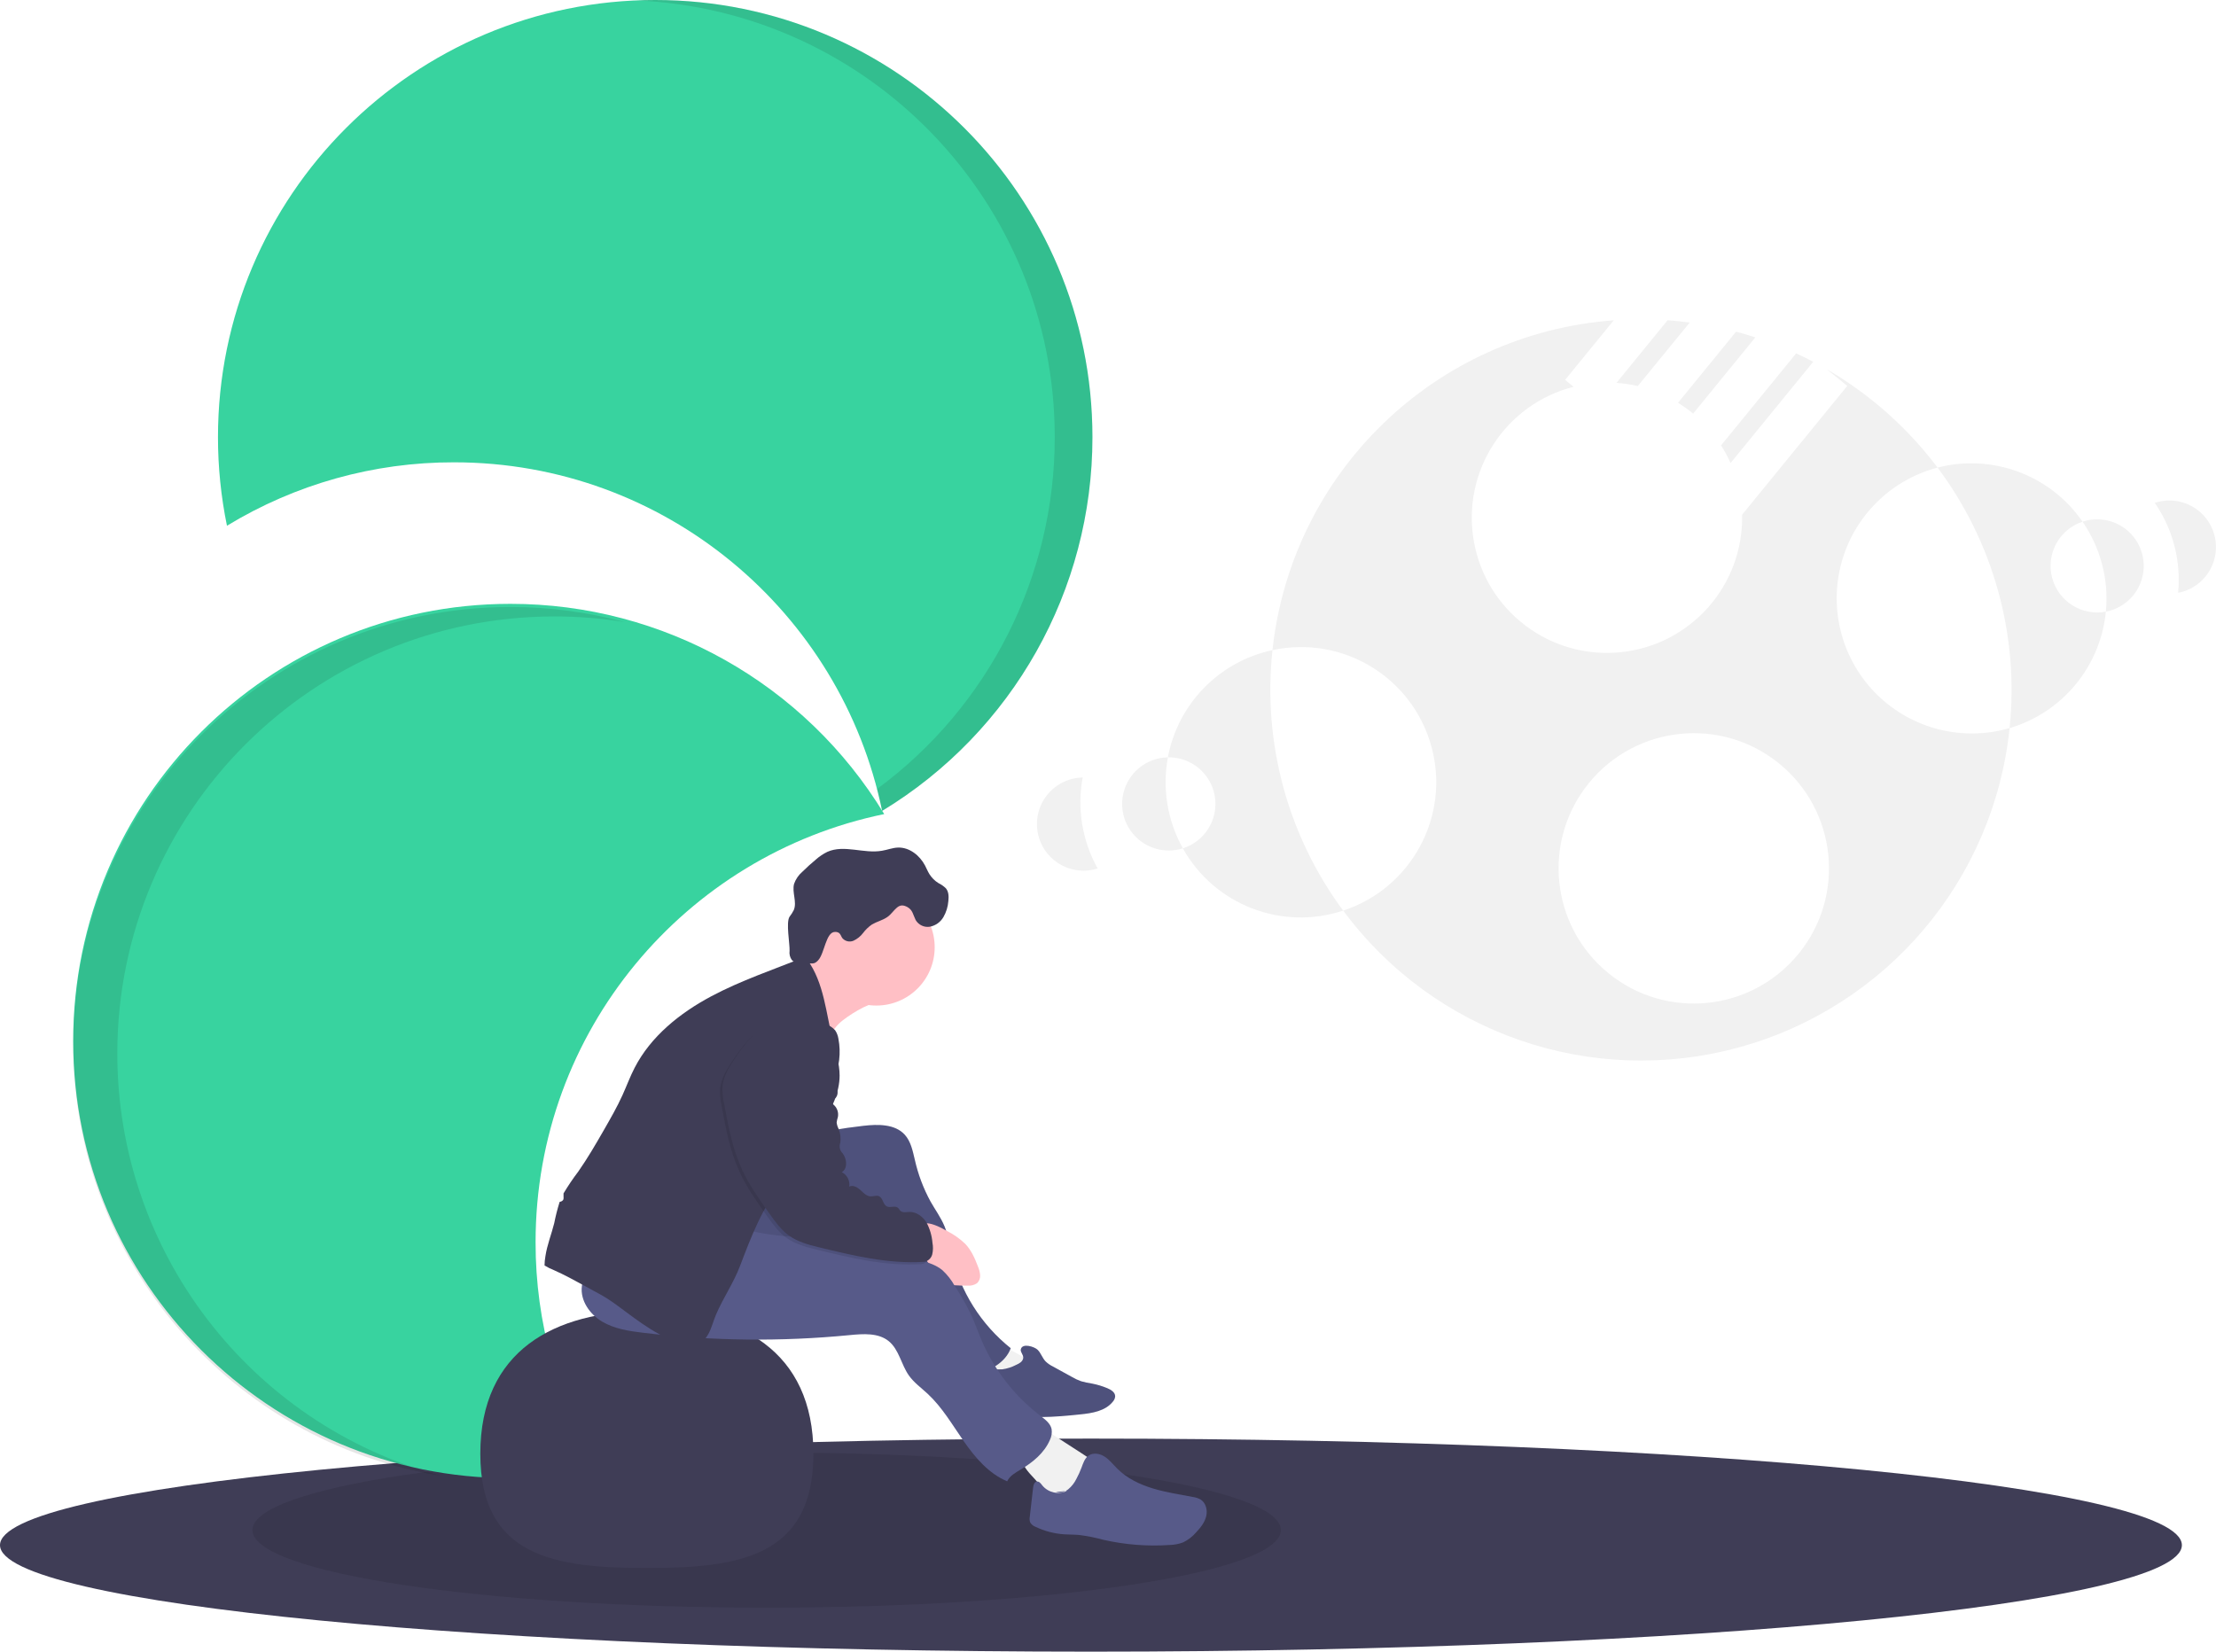
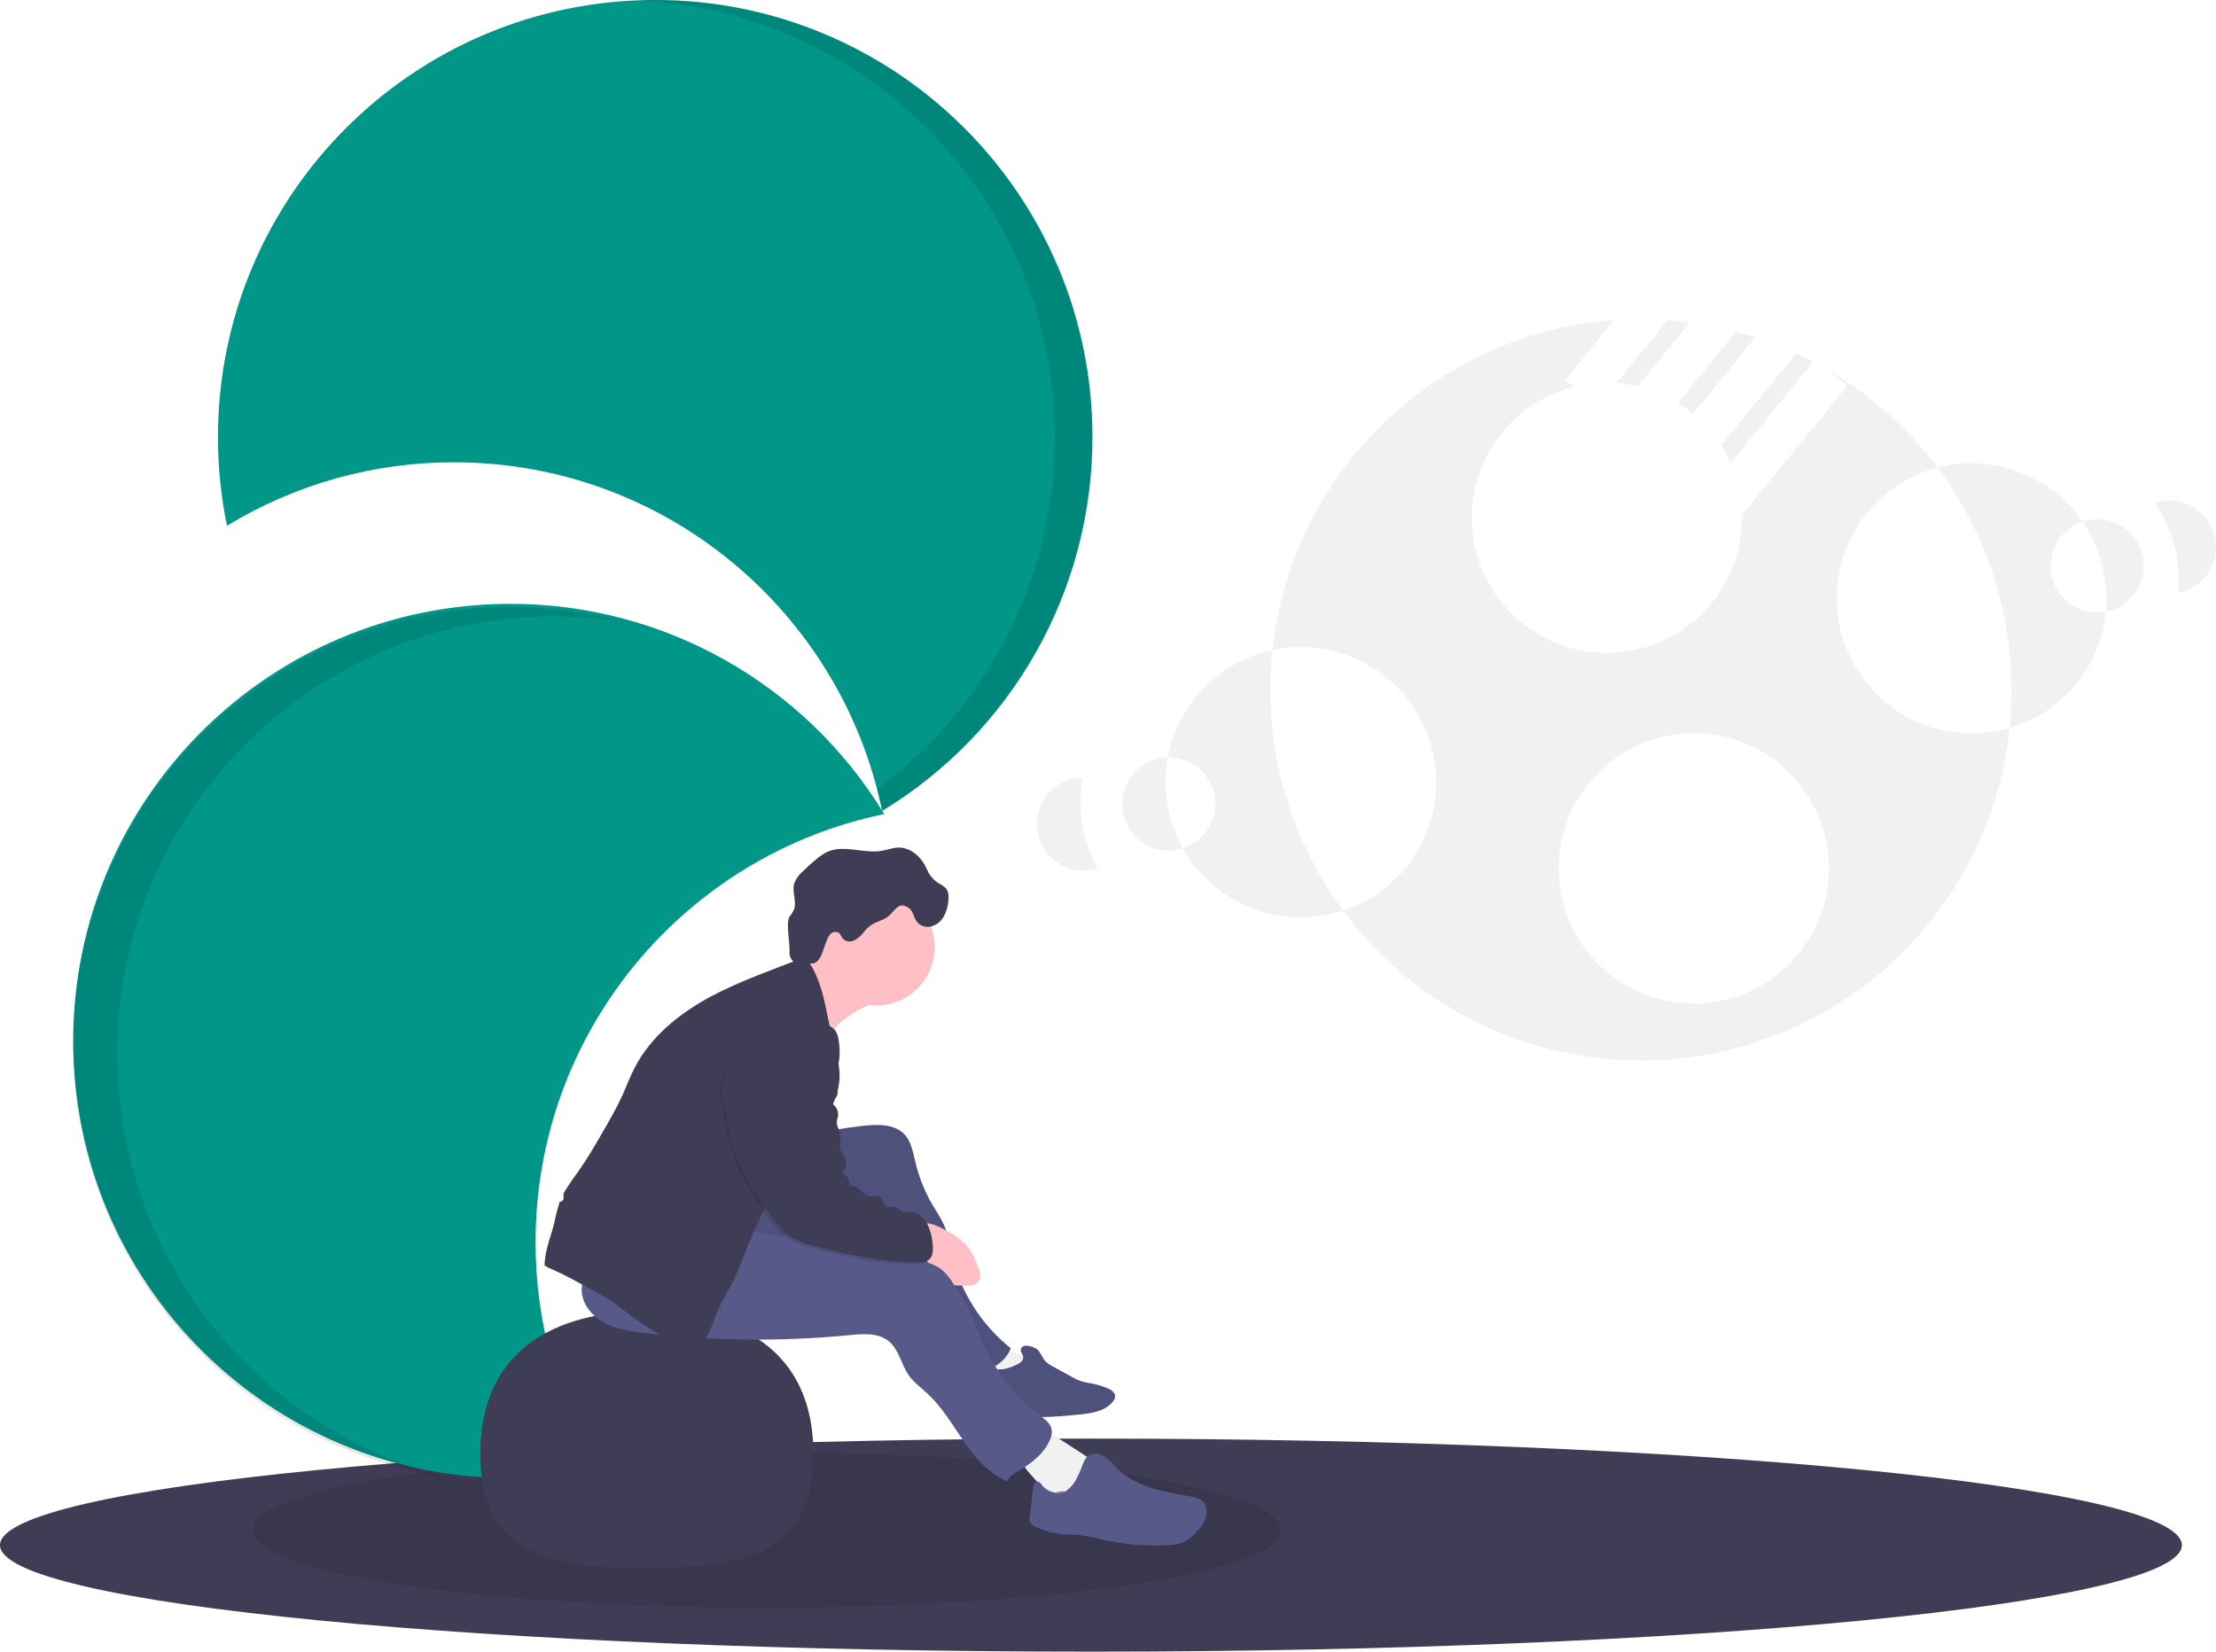
<svg xmlns="http://www.w3.org/2000/svg" id="f010fad9-d75e-40fc-a29f-2de004ea6566" data-name="Layer 1" width="956.73" height="713.19" viewBox="0 0 956.73 713.19">
  <ellipse cx="471" cy="667.19" rx="471" ry="46" fill="#3f3d56" />
  <ellipse cx="331" cy="660.69" rx="222" ry="33.5" opacity="0.1" />
-   <path d="M342,354.14c-104.26,0-188.77,84.52-188.77,188.77S237.78,731.68,342,731.68a189.68,189.68,0,0,0,38.24-3.88,188,188,0,0,1-27.38-98c0-91.14,64.6-167.2,150.52-184.88A188.66,188.66,0,0,0,342,354.14Z" transform="translate(-121.63 -93.4)" fill="#38d39f" />
+   <path d="M342,354.14c-104.26,0-188.77,84.52-188.77,188.77S237.78,731.68,342,731.68a189.68,189.68,0,0,0,38.24-3.88,188,188,0,0,1-27.38-98c0-91.14,64.6-167.2,150.52-184.88A188.66,188.66,0,0,0,342,354.14Z" transform="translate(-121.63 -93.4)" fill="#009688" />
  <path d="M172.28,548.34c0-104.25,84.52-188.76,188.77-188.76a190.4,190.4,0,0,1,30.3,2.43A189.11,189.11,0,0,0,342,355.5c-104.26,0-188.77,84.52-188.77,188.77,0,94,68.69,171.91,158.61,186.35A188.83,188.83,0,0,1,172.28,548.34Z" transform="translate(-121.63 -93.4)" opacity="0.1" />
-   <path d="M502.48,443.55a188.66,188.66,0,0,0,90.79-161.38c0-104.25-84.51-188.77-188.77-188.77S215.74,177.92,215.74,282.17a189.77,189.77,0,0,0,3.88,38.25,187.85,187.85,0,0,1,98-27.39C408.74,293,484.8,357.64,502.48,443.55Z" transform="translate(-121.63 -93.4)" fill="#38d39f" />
+   <path d="M502.48,443.55a188.66,188.66,0,0,0,90.79-161.38c0-104.25-84.51-188.77-188.77-188.77S215.74,177.92,215.74,282.17a189.77,189.77,0,0,0,3.88,38.25,187.85,187.85,0,0,1,98-27.39C408.74,293,484.8,357.64,502.48,443.55Z" transform="translate(-121.63 -93.4)" fill="#009688" />
  <path d="M577,282.17a188.49,188.49,0,0,1-76.71,151.91c.81,3.13,1.56,6.28,2.22,9.47a188.66,188.66,0,0,0,90.79-161.38c0-104.25-84.51-188.77-188.77-188.77-2.73,0-5.44.07-8.14.19C496.83,97.86,577,180.65,577,282.17Z" transform="translate(-121.63 -93.4)" opacity="0.1" />
  <path d="M494.24,528.44a56.34,56.34,0,0,0-8.78,5.56,18.88,18.88,0,0,0-6.11,8.27c-1.71-3.55-2.64-7.41-3.78-11.18A186,186,0,0,0,467.85,511,26.77,26.77,0,0,0,480,501.67c6,5.95,12.11,12.15,15.08,20,.51,1.36,2,2.81,2.35,4C497.9,527.44,495.54,527.72,494.24,528.44Z" transform="translate(-121.63 -93.4)" fill="#ffbfc5" />
  <path d="M329,721.12c0,44.62,32.19,49.35,71.91,49.35s71.9-4.73,71.9-49.35-32.19-61.57-71.9-61.57S329,676.51,329,721.12Z" transform="translate(-121.63 -93.4)" fill="#3f3d56" />
  <path d="M550.43,673.37a55.07,55.07,0,0,1,17.94,9.6,1.85,1.85,0,0,1,.81,1.1c.14,1-1.24,1.45-2.24,1.74-3,.85-4.83,3.62-7,5.78s-5.65,3.87-8.18,2.14a8,8,0,0,1-1.72-1.81L539.36,678a64.67,64.67,0,0,1,11.37-5" transform="translate(-121.63 -93.4)" fill="#f1f1f1" />
  <path d="M569.64,676.27c1.42,1.44,2,3.52,3.42,5a12.23,12.23,0,0,0,3.16,2.19l8.18,4.5a22.62,22.62,0,0,0,4,1.87,35.5,35.5,0,0,0,4.69,1,33.78,33.78,0,0,1,6.62,2c1.6.66,3.39,1.79,3.38,3.52a3.82,3.82,0,0,1-1,2.28c-3.22,4.06-8.93,5-14.09,5.51-11.16,1.18-22.58,2.06-33.49-.57a14.29,14.29,0,0,1-5.89-2.55c-3.29-2.73-4-7.7-2.72-11.79a6.38,6.38,0,0,1,2.6-3.87c1.73-1,3.88-.53,5.87-.68a18.52,18.52,0,0,0,6-1.93c1.25-.56,2.68-1.29,3-2.77s-1.37-2.76-1-4C563.07,673.19,568.34,674.94,569.64,676.27Z" transform="translate(-121.63 -93.4)" fill="#575a89" />
  <path d="M569.64,676.27c1.42,1.44,2,3.52,3.42,5a12.23,12.23,0,0,0,3.16,2.19l8.18,4.5a22.62,22.62,0,0,0,4,1.87,35.5,35.5,0,0,0,4.69,1,33.78,33.78,0,0,1,6.62,2c1.6.66,3.39,1.79,3.38,3.52a3.82,3.82,0,0,1-1,2.28c-3.22,4.06-8.93,5-14.09,5.51-11.16,1.18-22.58,2.06-33.49-.57a14.29,14.29,0,0,1-5.89-2.55c-3.29-2.73-4-7.7-2.72-11.79a6.38,6.38,0,0,1,2.6-3.87c1.73-1,3.88-.53,5.87-.68a18.52,18.52,0,0,0,6-1.93c1.25-.56,2.68-1.29,3-2.77s-1.37-2.76-1-4C563.07,673.19,568.34,674.94,569.64,676.27Z" transform="translate(-121.63 -93.4)" opacity="0.1" />
  <path d="M588.61,720.93l3.44,2.27a6.15,6.15,0,0,1,2.49,2.46c.75,1.75-.26,3.73-1.38,5.27a30.28,30.28,0,0,1-13.24,10.26,19.73,19.73,0,0,1-5.75,1.43,2.4,2.4,0,0,1-1.33-.16c-1.05-.56-.9-2.05-.91-3.24,0-3.43-2.63-6.22-5-8.75s-4.71-5.63-4.17-9a11.2,11.2,0,0,1,3-5.28,21.59,21.59,0,0,1,4.5-4.25c2.43-1.59,3.28-.73,5.56.72Q582.25,716.75,588.61,720.93Z" transform="translate(-121.63 -93.4)" fill="#f1f1f1" />
  <path d="M577.45,737.67a6.13,6.13,0,0,0,5.41-1.22,13.55,13.55,0,0,0,3.51-4.52,36.74,36.74,0,0,0,2.18-4.78c.72-1.93,1.38-4.06,3.08-5.23,2-1.42,4.94-.86,7,.51s3.62,3.4,5.39,5.16c4.17,4.16,9.66,6.79,15.3,8.51s11.49,2.58,17.28,3.69a9.8,9.8,0,0,1,3.32,1.07c2.34,1.43,3.13,4.62,2.47,7.28S640,753,638.11,755a17.24,17.24,0,0,1-5.73,4.43,18.29,18.29,0,0,1-5.79,1.1,98.89,98.89,0,0,1-28.6-2.24,76.51,76.51,0,0,0-10.48-2.09c-2.15-.19-4.33-.13-6.48-.28a34.12,34.12,0,0,1-12.38-3.26,4.37,4.37,0,0,1-2.25-1.88,4.62,4.62,0,0,1-.17-2.48l1.43-12.54c.13-1.09.49-2.45,1.58-2.62s1.78.9,2.43,1.72a8.87,8.87,0,0,0,10.61,2.32" transform="translate(-121.63 -93.4)" fill="#575a89" />
  <path d="M494.41,579.53c6.29-.71,13.59-.83,17.85,3.86,2.61,2.88,3.4,6.91,4.3,10.68a69.35,69.35,0,0,0,6.82,18.16c2,3.54,4.43,6.85,6,10.61s2.16,8,3.08,12.09A72.94,72.94,0,0,0,558,675.57c-2.27,6.17-8.84,9.7-15.23,11.28A8.39,8.39,0,0,1,538,687a8.52,8.52,0,0,1-3.09-2.28,106,106,0,0,1-8.33-10.21c-9.21-12.3-18.55-24.85-23.57-39.36-1.76-5.1-3.52-11-8.47-13.17-2.82-1.22-6.05-.84-9.08-.32a123.09,123.09,0,0,0-19.92,5.11c-6.92,2.41-14.84,5.37-21.17,1.69-3.79-2.21-6-6.44-6.87-10.74s-.43-8.74,0-13.1a13.49,13.49,0,0,1,1.38-5.66,12.27,12.27,0,0,1,3.31-3.35,68.15,68.15,0,0,1,18.64-10c6.39-2.26,13.27-3,19.94-4.13Q487.56,580.3,494.41,579.53Z" transform="translate(-121.63 -93.4)" fill="#575a89" />
  <path d="M494.41,579.53c6.29-.71,13.59-.83,17.85,3.86,2.61,2.88,3.4,6.91,4.3,10.68a69.35,69.35,0,0,0,6.82,18.16c2,3.54,4.43,6.85,6,10.61s2.16,8,3.08,12.09A72.94,72.94,0,0,0,558,675.57c-2.27,6.17-8.84,9.7-15.23,11.28A8.39,8.39,0,0,1,538,687a8.52,8.52,0,0,1-3.09-2.28,106,106,0,0,1-8.33-10.21c-9.21-12.3-18.55-24.85-23.57-39.36-1.76-5.1-3.52-11-8.47-13.17-2.82-1.22-6.05-.84-9.08-.32a123.09,123.09,0,0,0-19.92,5.11c-6.92,2.41-14.84,5.37-21.17,1.69-3.79-2.21-6-6.44-6.87-10.74s-.43-8.74,0-13.1a13.49,13.49,0,0,1,1.38-5.66,12.27,12.27,0,0,1,3.31-3.35,68.15,68.15,0,0,1,18.64-10c6.39-2.26,13.27-3,19.94-4.13Q487.56,580.3,494.41,579.53Z" transform="translate(-121.63 -93.4)" opacity="0.1" />
  <path d="M530.43,624.91a32.48,32.48,0,0,1,8,5.65c2.55,2.72,4.1,6.23,5.42,9.73a11.81,11.81,0,0,1,.94,3.76,4.27,4.27,0,0,1-1.39,3.48,6.23,6.23,0,0,1-3.93,1c-1.82,0-3.65,0-5.47-.14a9.14,9.14,0,0,1-3.24-.62,9,9,0,0,1-2.52-1.91,35.43,35.43,0,0,1-7.75-10.46c-1.32-2.91-3.5-9.63-1.42-12.66S528.17,623.62,530.43,624.91Z" transform="translate(-121.63 -93.4)" fill="#ffbfc5" />
  <path d="M442.2,623.87c9.31,3,19.22,3.32,28.95,4.23a241.78,241.78,0,0,1,48.25,9.54c3.22,1,6.51,2.08,9.1,4.23a27.06,27.06,0,0,1,5.28,6.72,113.49,113.49,0,0,1,6.93,12.12c1.77,3.78,3.12,7.74,4.76,11.57a81.31,81.31,0,0,0,25.37,32.49c2,1.55,4.29,3.23,4.81,5.72a7.94,7.94,0,0,1-.75,4.7c-2.4,5.59-7.38,9.66-12.61,12.77-2.24,1.34-4.72,2.69-5.82,5.07-7.94-3.28-13.85-10.28-18.76-17.32s-9.28-14.63-15.58-20.47c-2.77-2.58-5.92-4.82-8.11-7.92-3.33-4.72-4.23-11.18-8.71-14.82s-11-3.17-16.79-2.6a412,412,0,0,1-89.15-1c-6.15-.73-12.47-1.67-17.8-4.84s-9.48-9.09-8.73-15.24c.71-5.76,5.5-10.32,10.85-12.57s11.25-2.66,17-3.31C415,631.36,428.66,628.76,442.2,623.87Z" transform="translate(-121.63 -93.4)" fill="#575a89" />
  <path d="M357.11,635.82c.73-4.88,2.62-9.5,3.81-14.29a86.42,86.42,0,0,1,2.26-8.93c0-.09.07-.17.1-.25a2.06,2.06,0,0,0,1.52-.87,2.52,2.52,0,0,0,.13-1.34,9.72,9.72,0,0,1,0-1.43,102.25,102.25,0,0,1,6.38-9.45c4-5.71,7.52-11.78,11-17.84,2.86-5,5.72-9.94,8.08-15.16,1.78-3.91,3.27-8,5.23-11.78,7-13.6,19.52-23.63,33-30.83,12.94-6.91,26.93-11.56,40.53-17.06a9.22,9.22,0,0,1,.95,1.12c7.35,10.05,8.14,23.25,11.17,35.33,1.22,4.88,2.85,9.74,2.85,14.76,0,7.42-3.55,14.32-7.08,20.85-3.31,6.15-6.72,12.3-11.11,17.73-2.08,2.58-4.37,5-6.46,7.55-8.58,10.51-13.53,23.44-18.35,36.13-2.78,7.35-7.34,13.86-10.4,21.1-1.18,2.78-1.86,5.77-3.34,8.41s-4.05,4.94-7.07,5a10.6,10.6,0,0,1-2.61-.41c-10.93-2.81-20.08-10-29.16-16.74-1.63-1.2-3.26-2.38-5-3.46s-3.5-2.07-5.28-3l-4.06-2.23c-4.42-2.42-8.86-4.85-13.47-6.9a24.51,24.51,0,0,1-4-2A23.87,23.87,0,0,1,357.11,635.82Z" transform="translate(-121.63 -93.4)" fill="#3f3d56" />
  <circle cx="378.36" cy="409.02" r="25.18" fill="#ffbfc5" />
  <path d="M516.94,490.64a6,6,0,0,0,6.2,2.91,8.69,8.69,0,0,0,5.79-4.13,16.33,16.33,0,0,0,2.14-6.94c.21-1.91.18-4-1.05-5.49a12.06,12.06,0,0,0-3.19-2.24,12.14,12.14,0,0,1-4-4c-.7-1.17-1.21-2.44-1.84-3.64-2.29-4.35-6.75-7.89-11.66-7.73-2.36.08-4.61,1-6.94,1.38-7.81,1.37-16.29-2.76-23.54.46a22,22,0,0,0-4.92,3.28q-3.06,2.53-5.88,5.32a12.14,12.14,0,0,0-3.58,5.21c-1,3.7,1.35,7.83-.14,11.35a16.72,16.72,0,0,1-1.81,2.85c-1.64,2.41.14,11.82,0,14.73a5.45,5.45,0,0,0,1,4c1.19,1.33,3.18,1.44,5,1.46l3.27,0a4.15,4.15,0,0,0,1.45-.15,4.39,4.39,0,0,0,1.65-1.26c2.72-2.87,3.3-12.24,7.25-12.2a2.82,2.82,0,0,1,1.71.44c.71.52.92,1.49,1.43,2.21a4.18,4.18,0,0,0,4.85,1.14,10.94,10.94,0,0,0,4.13-3.34,16.27,16.27,0,0,1,3.86-3.69c2.11-1.23,4.49-1.76,6.54-3.15,1.71-1.16,2.68-2.84,4.22-4.12s2.84-1.1,4.48-.25C515.73,486.36,515.83,488.44,516.94,490.64Z" transform="translate(-121.63 -93.4)" fill="#3f3d56" />
  <path d="M458.76,535a40.07,40.07,0,0,1,17.54,1.4,9.32,9.32,0,0,1,4.89,2.91,8.78,8.78,0,0,1,1.4,3.66,29.59,29.59,0,0,1-2.13,17.84,2.36,2.36,0,0,0-.29,1.9,3.36,3.36,0,0,0,1,1,3.48,3.48,0,0,1-.21,5.19c-.47.34-1.09.64-1.18,1.21s.49,1.12.95,1.56a5.59,5.59,0,0,1,1.56,5.14,11.27,11.27,0,0,0-.51,2.27,7.41,7.41,0,0,0,.83,2.71,11.86,11.86,0,0,1,.75,6,6.61,6.61,0,0,0-.07,2.93,6.82,6.82,0,0,0,1.12,1.76c1.81,2.44,2.2,6.52-.42,8a6.07,6.07,0,0,1,3.23,6.26c1.57-.83,3.47.24,4.78,1.44s2.64,2.68,4.41,2.77c1.24.06,2.55-.58,3.67-.07,1.72.77,1.66,3.56,3.35,4.39,1.48.74,3.55-.46,4.81.61.44.37.66.94,1.09,1.33.95.88,2.45.51,3.75.45,3.07-.12,5.9,2,7.49,4.58s2.16,5.73,2.57,8.77a11.61,11.61,0,0,1-.1,5.05,4.33,4.33,0,0,1-3.55,3.2c-15.45,1-30.7-2.71-45.75-6.37-4.42-1.08-8.91-2.34-12.6-5-3.35-2.43-5.81-5.85-8.21-9.21-4.43-6.21-8.89-12.46-12.06-19.39-4.08-8.91-5.9-18.67-7.68-28.32a26.34,26.34,0,0,1-.65-7.9,22.39,22.39,0,0,1,3.48-8.66,94.3,94.3,0,0,1,7-9.93C446.89,539.71,452.68,535.87,458.76,535Z" transform="translate(-121.63 -93.4)" opacity="0.1" />
  <path d="M459.77,534a40,40,0,0,1,17.55,1.41,9.24,9.24,0,0,1,4.89,2.9,8.92,8.92,0,0,1,1.4,3.66,29.66,29.66,0,0,1-2.13,17.84,2.36,2.36,0,0,0-.29,1.9,3.36,3.36,0,0,0,1,1,3.48,3.48,0,0,1-.21,5.19c-.47.34-1.09.64-1.18,1.21s.49,1.12,1,1.56a5.59,5.59,0,0,1,1.56,5.14,11.27,11.27,0,0,0-.51,2.27,7.39,7.39,0,0,0,.82,2.71,11.77,11.77,0,0,1,.76,6,4.32,4.32,0,0,0,1.05,4.69c1.81,2.44,2.2,6.52-.42,8.06a6.05,6.05,0,0,1,3.23,6.25c1.57-.83,3.47.24,4.78,1.44s2.64,2.68,4.41,2.77c1.24.06,2.54-.58,3.67-.07,1.72.78,1.66,3.56,3.35,4.4,1.48.73,3.55-.47,4.81.6.44.37.66.94,1.09,1.33.95.88,2.45.51,3.75.45,3.07-.12,5.9,2,7.49,4.58a22.5,22.5,0,0,1,2.57,8.77,11.93,11.93,0,0,1-.1,5,4.33,4.33,0,0,1-3.55,3.2c-15.45,1-30.7-2.71-45.75-6.37-4.42-1.08-8.92-2.34-12.6-5-3.35-2.42-5.81-5.85-8.21-9.21-4.43-6.2-8.89-12.45-12.06-19.38-4.08-8.92-5.9-18.68-7.68-28.32a26.4,26.4,0,0,1-.65-7.91A22.39,22.39,0,0,1,437,553.4a91.74,91.74,0,0,1,7-9.92C447.91,538.69,453.7,534.86,459.77,534Z" transform="translate(-121.63 -93.4)" fill="#3f3d56" />
  <path d="M1030.81,357.51a20.11,20.11,0,1,0-10.07-38.85A58.48,58.48,0,0,1,1030.81,357.51Z" transform="translate(-121.63 -93.4)" fill="#f1f1f1" />
  <path d="M1062,349.38a20.11,20.11,0,1,0-10.07-38.85A58.48,58.48,0,0,1,1062,349.38Z" transform="translate(-121.63 -93.4)" fill="#f1f1f1" />
  <path d="M1030.81,357.51a20.11,20.11,0,0,1-10.07-38.85,58.36,58.36,0,0,0-62.59-23.35,160.21,160.21,0,0,1,31.1,112.49,58.36,58.36,0,0,0,41.56-50.29Z" transform="translate(-121.63 -93.4)" fill="#f1f1f1" />
  <path d="M671,374.13a58.39,58.39,0,0,0-45.16,46.29,20.11,20.11,0,0,1,6.46,39.29,58.31,58.31,0,0,0,69.22,26.89A160.25,160.25,0,0,1,671,374.13Z" transform="translate(-121.63 -93.4)" fill="#f1f1f1" />
  <path d="M625.86,420.42a20.12,20.12,0,1,0,6.46,39.29A58.54,58.54,0,0,1,625.86,420.42Z" transform="translate(-121.63 -93.4)" fill="#f1f1f1" />
  <path d="M589.07,429.12a20.12,20.12,0,1,0,6.46,39.29A58.61,58.61,0,0,1,589.07,429.12Z" transform="translate(-121.63 -93.4)" fill="#f1f1f1" />
  <path d="M897.09,246l-32.41,39.71a56.76,56.76,0,0,1,4.09,7.64l35.68-43.71C902,248.31,899.57,247.09,897.09,246Z" transform="translate(-121.63 -93.4)" fill="#f1f1f1" />
  <path d="M989.25,407.8a58.36,58.36,0,1,1-31.1-112.49,161.24,161.24,0,0,0-47.77-42.44l8.78,7.17-45.4,55.62A58.36,58.36,0,1,1,801,260.42l-3.65-3,21-25.71A160,160,0,0,0,671,374.13,58.35,58.35,0,0,1,701.54,486.6a160,160,0,0,0,287.71-78.8ZM816,513.59a58.37,58.37,0,1,1,82.12-8.32A58.37,58.37,0,0,1,816,513.59Z" transform="translate(-121.63 -93.4)" fill="#f1f1f1" />
  <path d="M851.14,232.67q-4.75-.63-9.54-1l-22.08,27.06a57.55,57.55,0,0,1,9.2,1.37Z" transform="translate(-121.63 -93.4)" fill="#f1f1f1" />
  <path d="M852.61,272l26.87-32.92q-4.14-1.35-8.32-2.46l-25.07,30.71a59.57,59.57,0,0,1,6.24,4.43Z" transform="translate(-121.63 -93.4)" fill="#f1f1f1" />
</svg>
